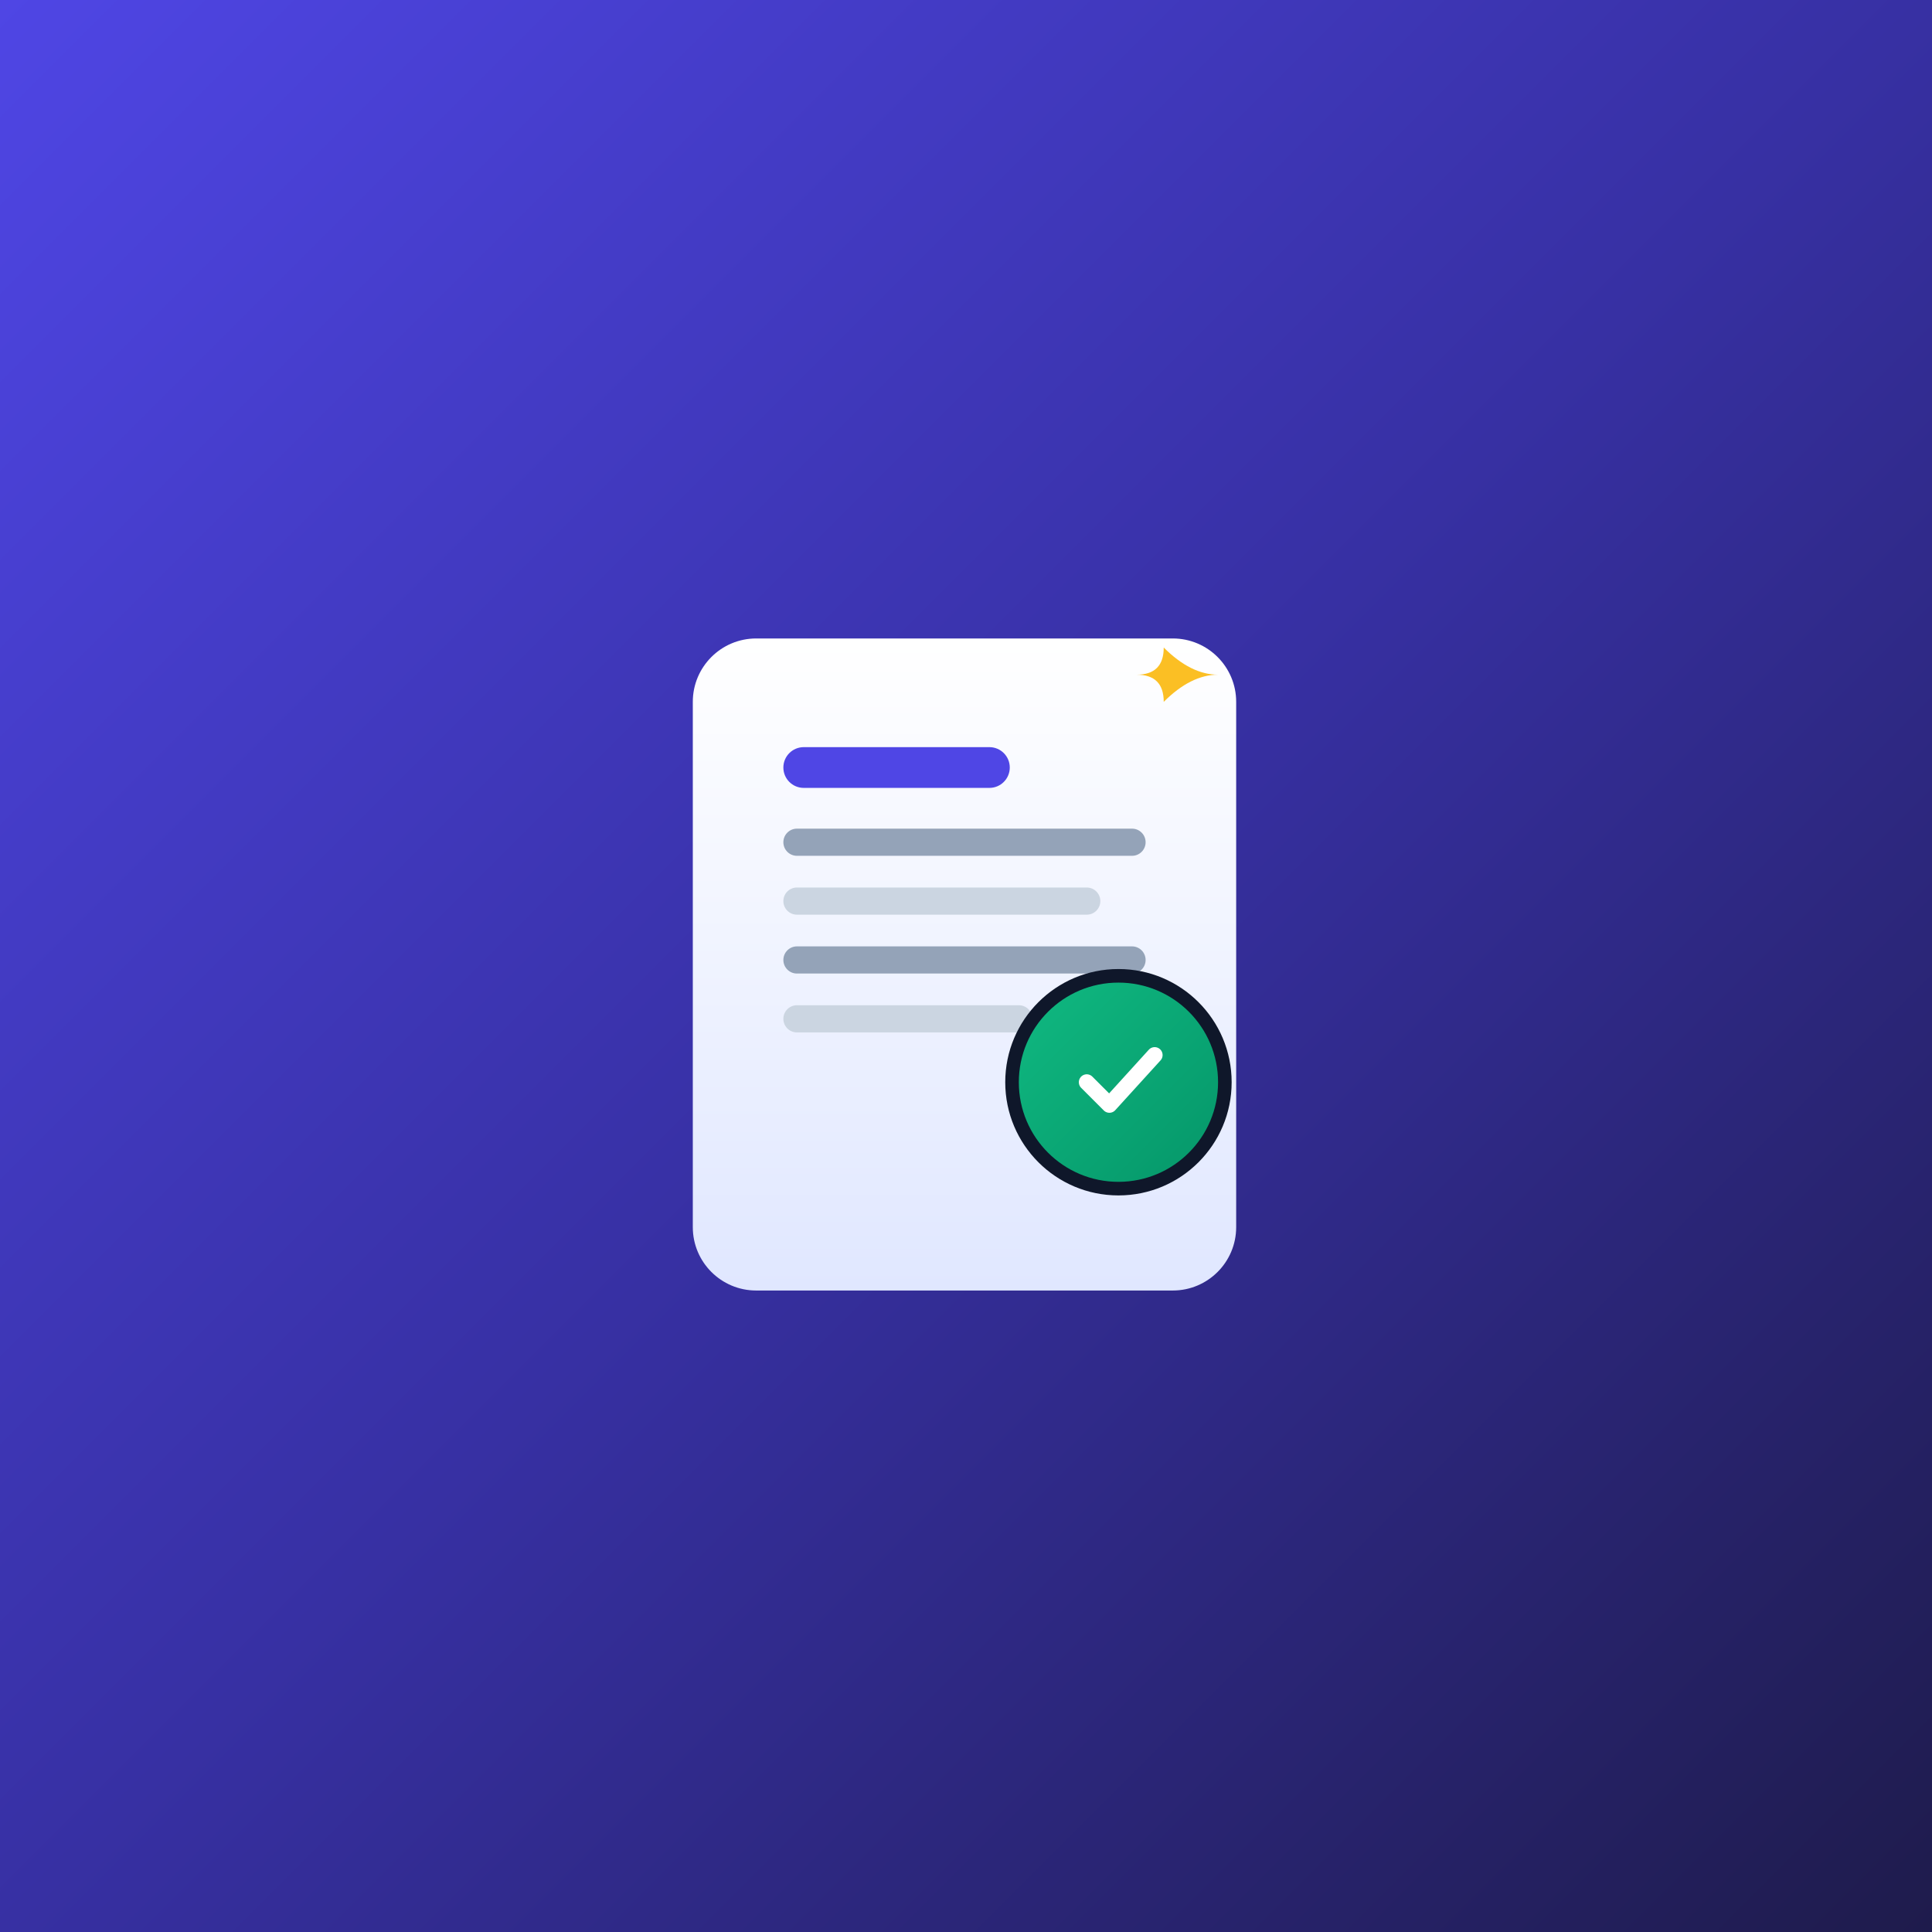
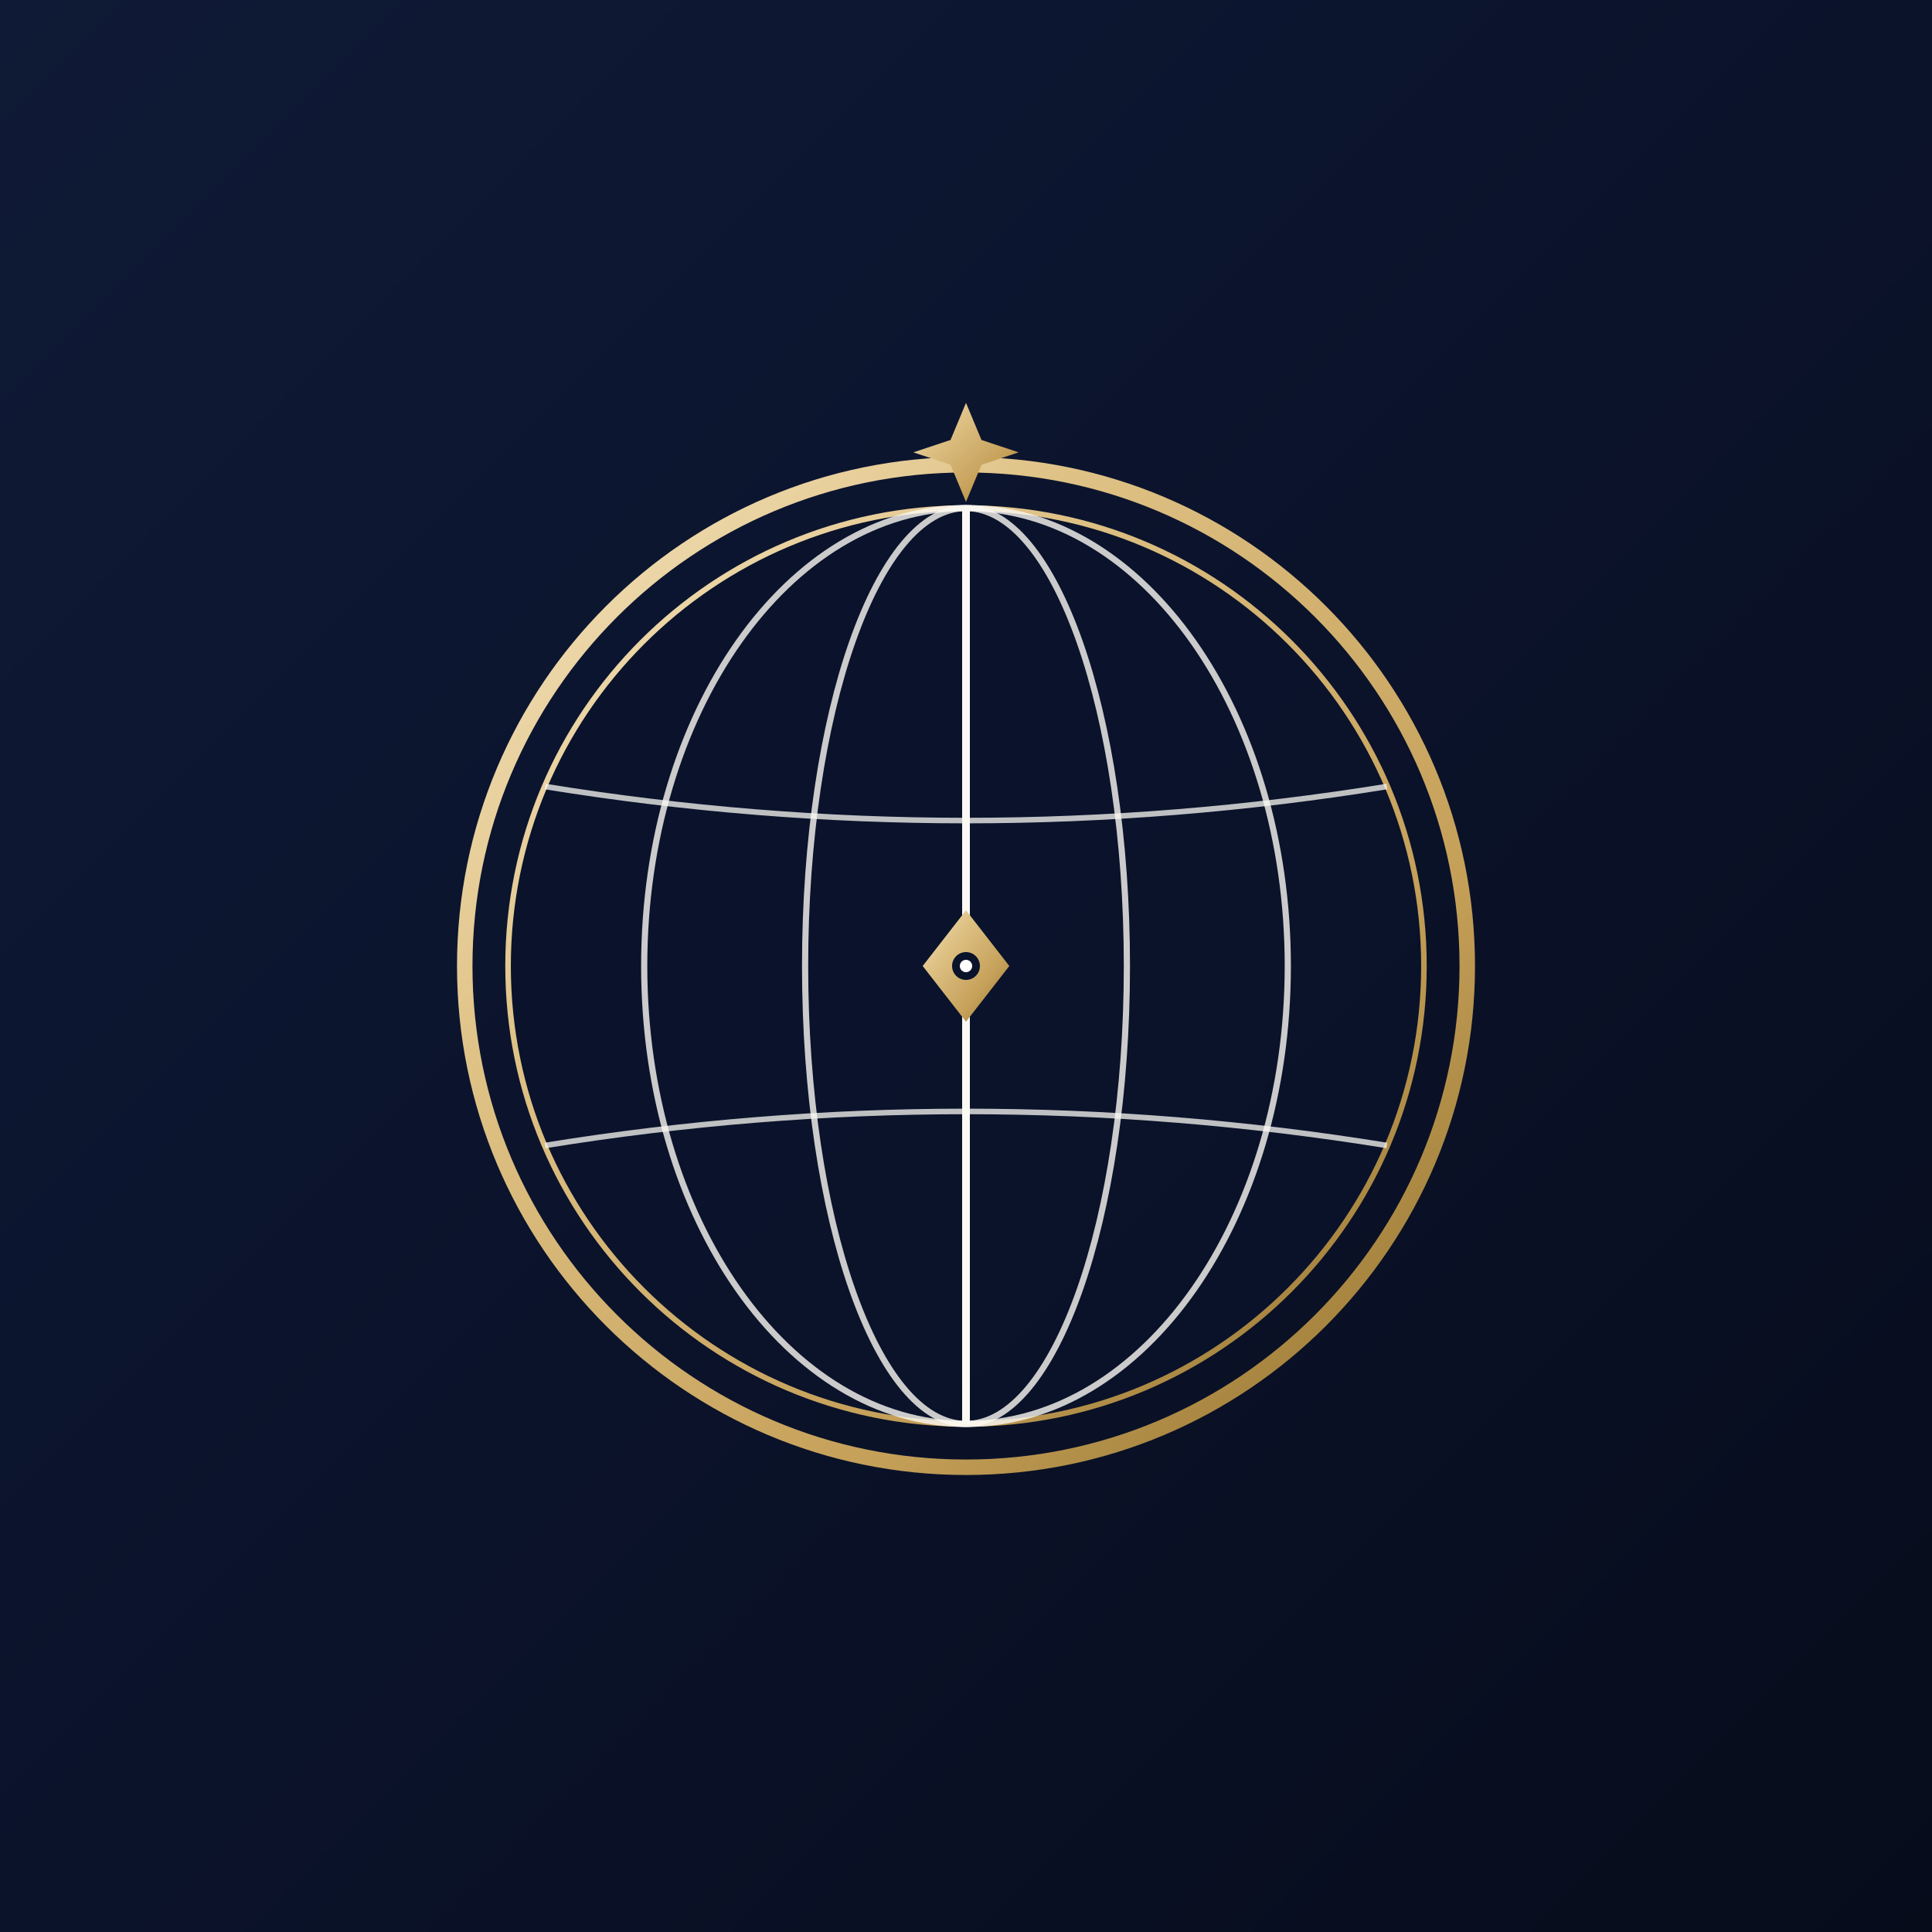
<svg xmlns="http://www.w3.org/2000/svg" viewBox="0 0 512 512" width="512" height="512">
  <defs>
-     <linearGradient id="mBgGrad" x1="0%" y1="0%" x2="100%" y2="100%">
-       <stop offset="0%" stop-color="#4f46e5" />
-       <stop offset="50%" stop-color="#3730a3" />
-       <stop offset="100%" stop-color="#1e1b4b" />
+     <linearGradient id="twlBgM" x1="0%" y1="0%" x2="100%" y2="100%">
+       <stop offset="0%" stop-color="#0F1A36" />
+       <stop offset="50%" stop-color="#0B132B" />
+       <stop offset="100%" stop-color="#070C1B" />
    </linearGradient>
-     <linearGradient id="mAccentGrad" x1="0%" y1="0%" x2="100%" y2="100%">
-       <stop offset="0%" stop-color="#10b981" />
-       <stop offset="100%" stop-color="#059669" />
-     </linearGradient>
-     <linearGradient id="mSheetGrad" x1="0%" y1="0%" x2="0%" y2="100%">
-       <stop offset="0%" stop-color="#ffffff" />
-       <stop offset="100%" stop-color="#e0e7ff" />
+     <linearGradient id="twlGoldM" x1="0%" y1="0%" x2="100%" y2="100%">
+       <stop offset="0%" stop-color="#F7E7C4" />
+       <stop offset="30%" stop-color="#DFC286" />
+       <stop offset="70%" stop-color="#C5A059" />
+       <stop offset="100%" stop-color="#8E6F2B" />
    </linearGradient>
  </defs>
-   <rect width="512" height="512" fill="url(#mBgGrad)" />
-   <g transform="translate(102, 102) scale(0.6)">
-     <rect x="136" y="112" width="240" height="288" rx="28" fill="url(#mSheetGrad)" />
-     <rect x="176" y="160" width="100" height="18" rx="9" fill="#4f46e5" />
-     <rect x="176" y="196" width="160" height="12" rx="6" fill="#94a3b8" />
-     <rect x="176" y="222" width="140" height="12" rx="6" fill="#cbd5e1" />
-     <rect x="176" y="248" width="160" height="12" rx="6" fill="#94a3b8" />
-     <rect x="176" y="274" width="110" height="12" rx="6" fill="#cbd5e1" />
-     <g transform="translate(268, 252)">
-       <circle cx="56" cy="56" r="50" fill="#0f172a" />
-       <circle cx="56" cy="56" r="44" fill="url(#mAccentGrad)" />
-       <path d="M42 56 L52 66 L72 44" fill="none" stroke="#ffffff" stroke-width="7" stroke-linecap="round" stroke-linejoin="round" />
-     </g>
-     <path d="M344 116 Q356 128 368 128 Q356 128 344 140 Q344 128 332 128 Q344 128 344 116 Z" fill="#fbbf24" />
+   <rect width="512" height="512" fill="url(#twlBgM)" />
+   <g transform="translate(256, 256) scale(0.82)">
+     <circle r="162" fill="none" stroke="url(#twlGoldM)" stroke-width="5" />
+     <circle r="148" fill="#0B132B" fill-opacity="0.8" stroke="url(#twlGoldM)" stroke-width="1.8" />
+     <line x1="0" y1="-148" x2="0" y2="148" stroke="#FBF9F4" stroke-width="2.5" />
+     <ellipse rx="52" ry="148" fill="none" stroke="#FBF9F4" stroke-width="2" stroke-opacity="0.8" />
+     <ellipse rx="104" ry="148" fill="none" stroke="#FBF9F4" stroke-width="2" stroke-opacity="0.8" />
+     <line x1="-148" y1="0" x2="148" y2="0" stroke="url(#twlGoldM)" stroke-width="3.5" />
+     <path d="M -136,-58 Q 0,-36 136,-58" fill="none" stroke="#FBF9F4" stroke-width="1.8" stroke-opacity="0.75" />
+     <path d="M -136,58 Q 0,36 136,58" fill="none" stroke="#FBF9F4" stroke-width="1.8" stroke-opacity="0.75" />
+     <polygon points="0,-182 5,-170 17,-166 5,-162 0,-150 -5,-162 -17,-166 -5,-170" fill="url(#twlGoldM)" />
+     <polygon points="0,-18 14,0 0,18 -14,0" fill="url(#twlGoldM)" />
+     <circle r="4.5" fill="#0B132B" />
+     <circle r="2" fill="#FFFFFF" />
  </g>
</svg>
